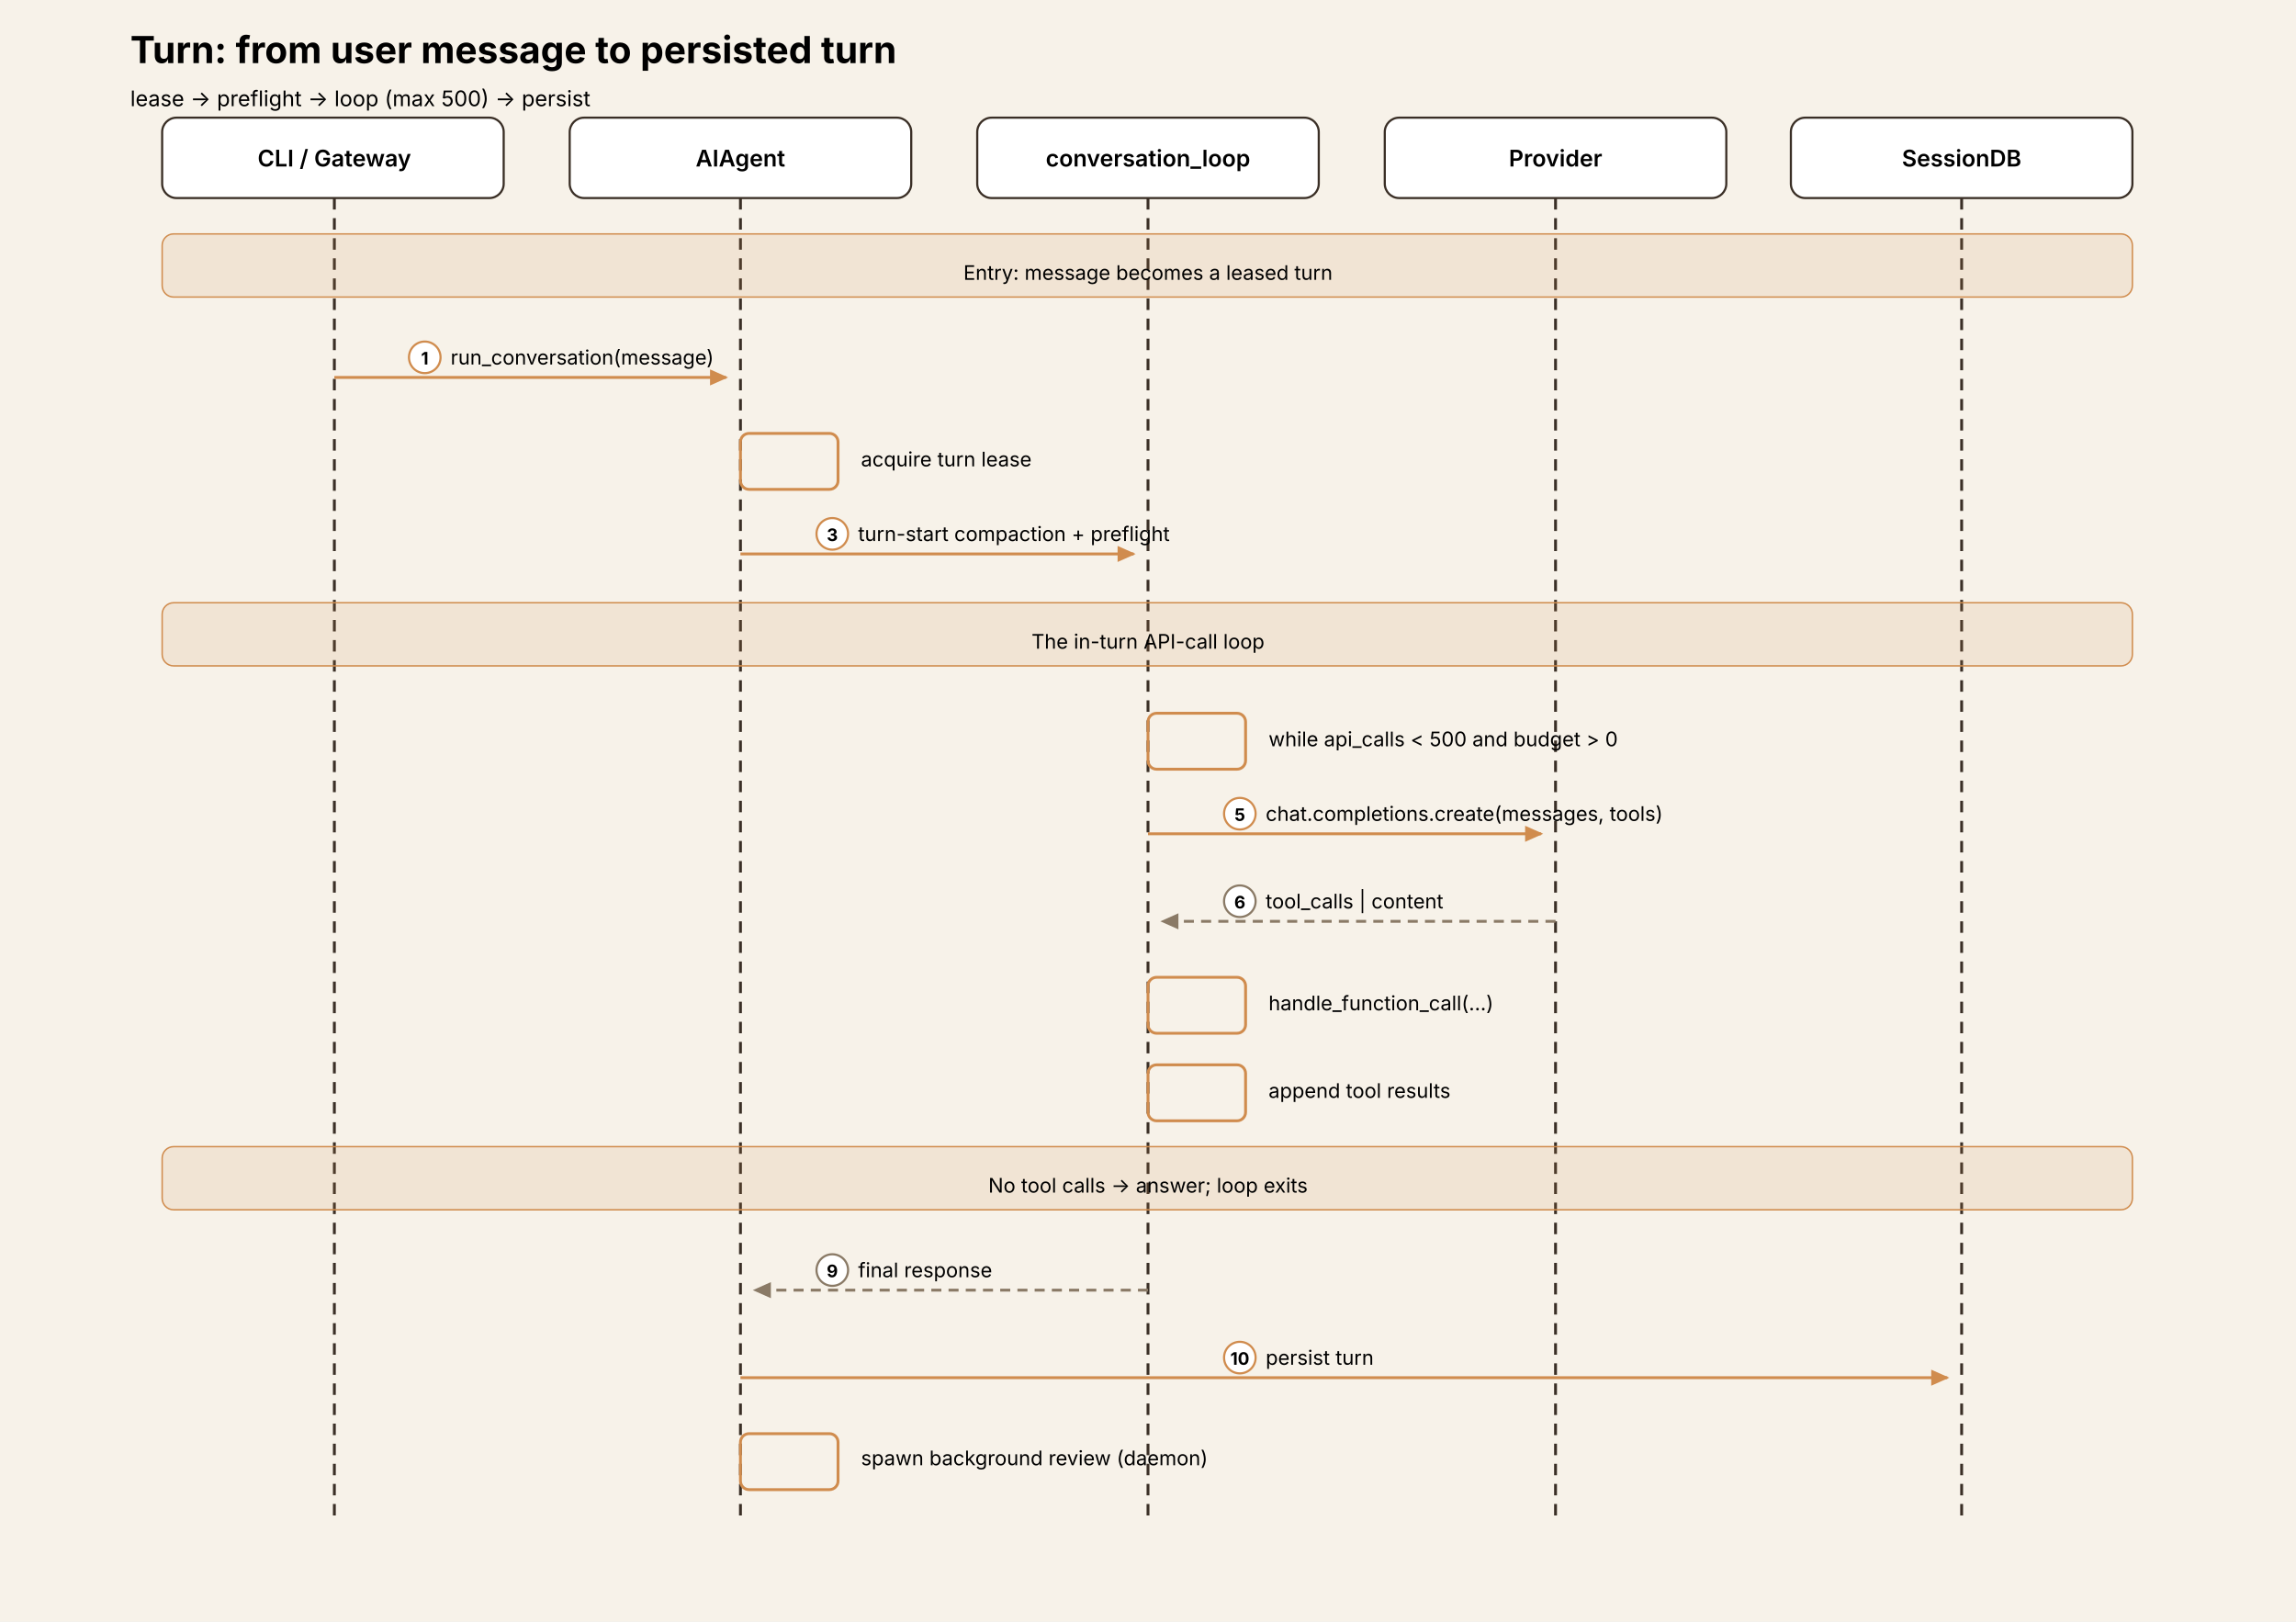
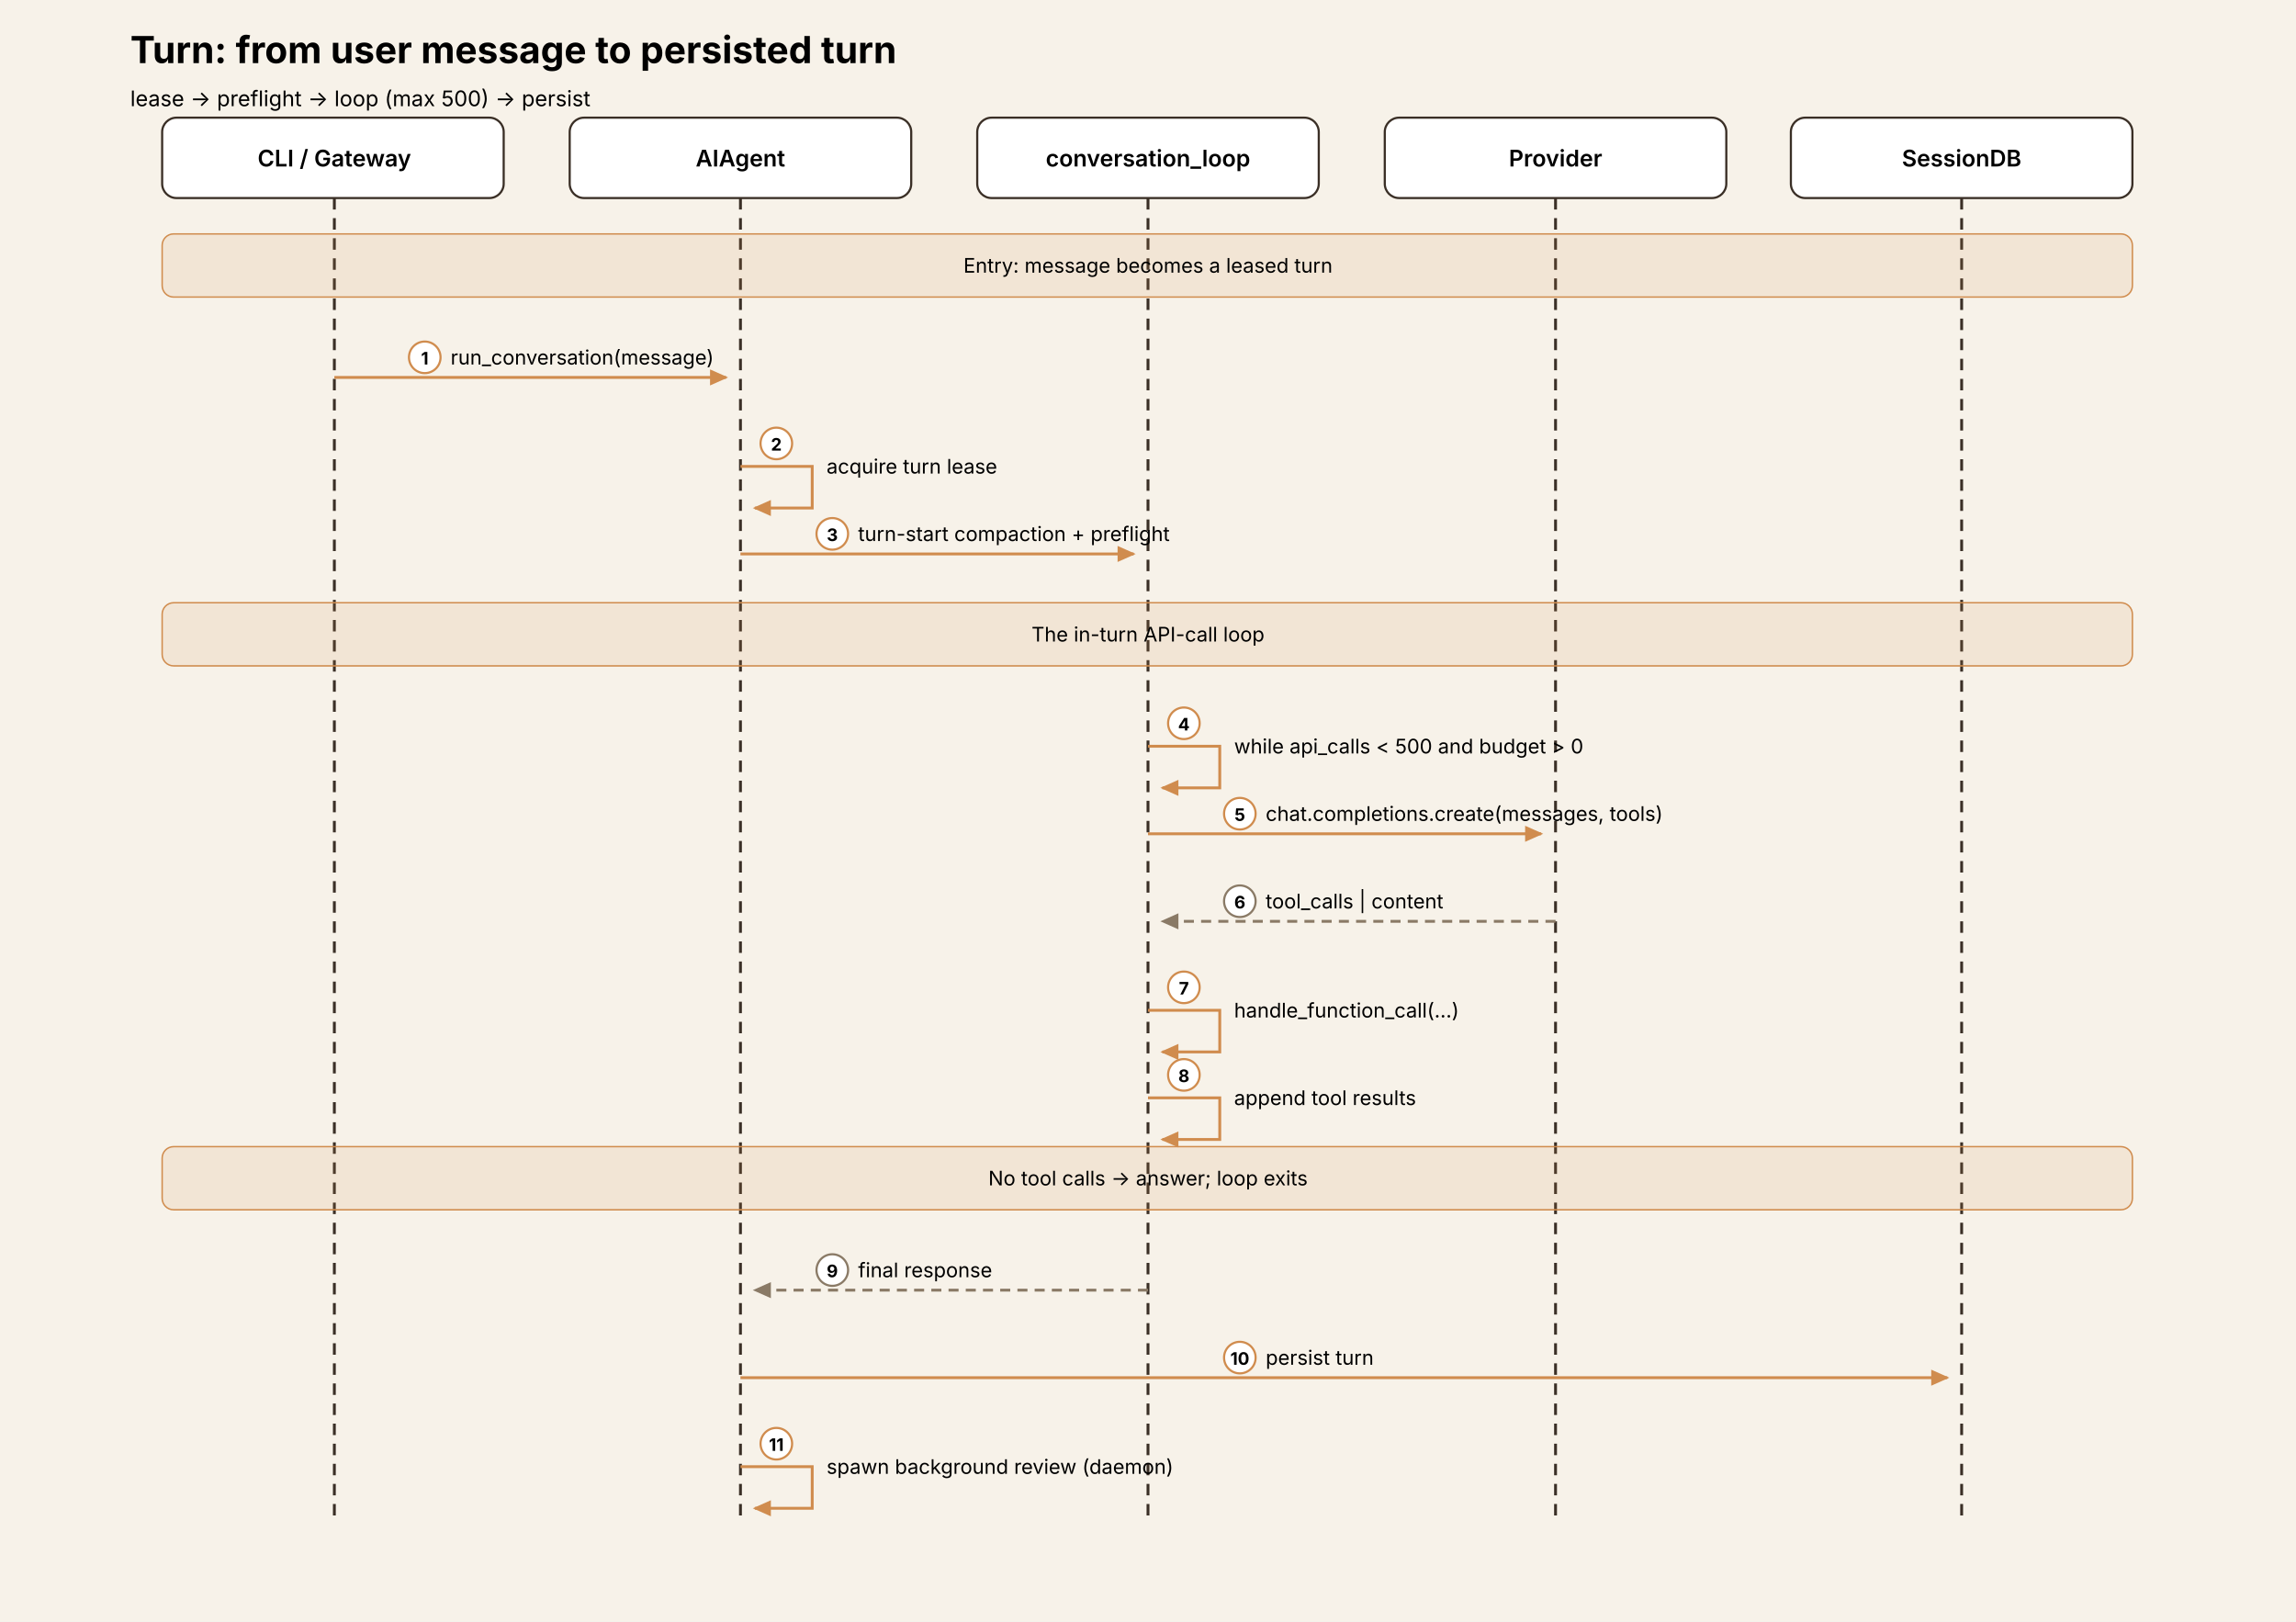
<svg xmlns="http://www.w3.org/2000/svg" viewBox="0 0 1600 1130" width="1600" font-family="system-ui, -apple-system, sans-serif">
  <defs>
    <marker id="arrc" viewBox="0 0 10 10" refX="8" refY="5" markerWidth="7" markerHeight="7" orient="auto-start-reverse">
      <path d="M 0 1 L 9 5 L 0 9 z" fill="#d08c4e" />
    </marker>
    <marker id="arrr" viewBox="0 0 10 10" refX="8" refY="5" markerWidth="7" markerHeight="7" orient="auto-start-reverse">
      <path d="M 0 1 L 9 5 L 0 9 z" fill="#8a7a66" />
    </marker>
  </defs>
  <rect x="0" y="0" width="1600" height="1130" fill="#f7f2e9" />
  <text x="90.78" y="44" font-size="26" font-weight="700" fill="#000000">Turn: from user message to persisted turn</text>
  <text x="90.78" y="74" font-size="15" fill="#000000">lease -&gt; preflight -&gt; loop (max 500) -&gt; persist</text>
  <line x1="233" y1="110" x2="233" y2="1062" stroke="#3a2f26" stroke-width="2" stroke-dasharray="8 6" />
  <rect x="113" y="82" width="238" height="56" rx="10" fill="#ffffff" stroke="#3a2f26" stroke-width="1.5" />
  <text x="233" y="116" text-anchor="middle" font-size="16" font-weight="600" fill="#000000">CLI / Gateway</text>
  <line x1="516" y1="110" x2="516" y2="1062" stroke="#3a2f26" stroke-width="2" stroke-dasharray="8 6" />
  <rect x="397" y="82" width="238" height="56" rx="10" fill="#ffffff" stroke="#3a2f26" stroke-width="1.5" />
  <text x="516" y="116" text-anchor="middle" font-size="16" font-weight="600" fill="#000000">AIAgent</text>
  <line x1="800" y1="110" x2="800" y2="1062" stroke="#3a2f26" stroke-width="2" stroke-dasharray="8 6" />
  <rect x="681" y="82" width="238" height="56" rx="10" fill="#ffffff" stroke="#3a2f26" stroke-width="1.5" />
  <text x="800" y="116" text-anchor="middle" font-size="16" font-weight="600" fill="#000000">conversation_loop</text>
  <line x1="1084" y1="110" x2="1084" y2="1062" stroke="#3a2f26" stroke-width="2" stroke-dasharray="8 6" />
  <rect x="965" y="82" width="238" height="56" rx="10" fill="#ffffff" stroke="#3a2f26" stroke-width="1.5" />
  <text x="1084" y="116" text-anchor="middle" font-size="16" font-weight="600" fill="#000000">Provider</text>
  <line x1="1367" y1="110" x2="1367" y2="1062" stroke="#3a2f26" stroke-width="2" stroke-dasharray="8 6" />
  <rect x="1248" y="82" width="238" height="56" rx="10" fill="#ffffff" stroke="#3a2f26" stroke-width="1.5" />
  <text x="1367" y="116" text-anchor="middle" font-size="16" font-weight="600" fill="#000000">SessionDB</text>
-   <rect x="113" y="163" width="1373" height="44" rx="8" fill="#d08c4e22" stroke="#d08c4e" stroke-width="1" />
-   <text x="800" y="195" text-anchor="middle" font-size="14" fill="#000000">Entry: message becomes a leased turn</text>
+   <rect x="113" y="163" width="1373" height="44" rx="8" fill="#d08c4e" fill-opacity="0.13" stroke="#d08c4e" stroke-width="1" />
+   <text x="800" y="190" text-anchor="middle" font-size="14" fill="#000000">Entry: message becomes a leased turn</text>
  <line x1="233" y1="263" x2="506" y2="263" stroke="#d08c4e" stroke-width="2" marker-end="url(#arrc)" />
  <circle cx="296" cy="249" r="11" fill="#ffffff" stroke="#d08c4e" stroke-width="1.5" />
  <text x="296" y="254" text-anchor="middle" font-size="12" font-weight="700" fill="#000000">1</text>
  <text x="314" y="254" font-size="14" fill="#000000">run_conversation(message)</text>
-   <rect x="516" y="302" width="68" height="39" rx="6" fill="none" stroke="#d08c4e" stroke-width="2" />
-   <text x="600" y="325" font-size="14" fill="#000000">acquire turn lease</text>
+   <path d="M 516 325 h 50 v 29 H 526" fill="none" stroke="#d08c4e" stroke-width="2" marker-end="url(#arrc)" />
+   <circle cx="541" cy="309" r="11" fill="#ffffff" stroke="#d08c4e" stroke-width="1.5" />
+   <text x="541" y="314" text-anchor="middle" font-size="12" font-weight="700" fill="#000000">2</text>
+   <text x="576" y="330" font-size="14" fill="#000000">acquire turn lease</text>
  <line x1="516" y1="386" x2="790" y2="386" stroke="#d08c4e" stroke-width="2" marker-end="url(#arrc)" />
  <circle cx="580" cy="372" r="11" fill="#ffffff" stroke="#d08c4e" stroke-width="1.5" />
  <text x="580" y="377" text-anchor="middle" font-size="12" font-weight="700" fill="#000000">3</text>
  <text x="598" y="377" font-size="14" fill="#000000">turn-start compaction + preflight</text>
-   <rect x="113" y="420" width="1373" height="44" rx="8" fill="#d08c4e22" stroke="#d08c4e" stroke-width="1" />
-   <text x="800" y="452" text-anchor="middle" font-size="14" fill="#000000">The in-turn API-call loop</text>
-   <rect x="800" y="497" width="68" height="39" rx="6" fill="none" stroke="#d08c4e" stroke-width="2" />
-   <text x="884" y="520" font-size="14" fill="#000000">while api_calls &lt; 500 and budget &gt; 0</text>
+   <rect x="113" y="420" width="1373" height="44" rx="8" fill="#d08c4e" fill-opacity="0.13" stroke="#d08c4e" stroke-width="1" />
+   <text x="800" y="447" text-anchor="middle" font-size="14" fill="#000000">The in-turn API-call loop</text>
+   <path d="M 800 520 h 50 v 29 H 810" fill="none" stroke="#d08c4e" stroke-width="2" marker-end="url(#arrc)" />
+   <circle cx="825" cy="504" r="11" fill="#ffffff" stroke="#d08c4e" stroke-width="1.5" />
+   <text x="825" y="509" text-anchor="middle" font-size="12" font-weight="700" fill="#000000">4</text>
+   <text x="860" y="525" font-size="14" fill="#000000">while api_calls &lt; 500 and budget &gt; 0</text>
  <line x1="800" y1="581" x2="1074" y2="581" stroke="#d08c4e" stroke-width="2" marker-end="url(#arrc)" />
  <circle cx="864" cy="567" r="11" fill="#ffffff" stroke="#d08c4e" stroke-width="1.5" />
  <text x="864" y="572" text-anchor="middle" font-size="12" font-weight="700" fill="#000000">5</text>
  <text x="882" y="572" font-size="14" fill="#000000">chat.completions.create(messages, tools)</text>
  <line x1="1084" y1="642" x2="810" y2="642" stroke="#8a7a66" stroke-width="2" stroke-dasharray="7 5" marker-end="url(#arrr)" />
  <circle cx="864" cy="628" r="11" fill="#ffffff" stroke="#8a7a66" stroke-width="1.5" />
  <text x="864" y="633" text-anchor="middle" font-size="12" font-weight="700" fill="#000000">6</text>
  <text x="882" y="633" font-size="14" fill="#000000">tool_calls | content</text>
-   <rect x="800" y="681" width="68" height="39" rx="6" fill="none" stroke="#d08c4e" stroke-width="2" />
-   <text x="884" y="704" font-size="14" fill="#000000">handle_function_call(...)</text>
-   <rect x="800" y="742" width="68" height="39" rx="6" fill="none" stroke="#d08c4e" stroke-width="2" />
-   <text x="884" y="765" font-size="14" fill="#000000">append tool results</text>
-   <rect x="113" y="799" width="1373" height="44" rx="8" fill="#d08c4e22" stroke="#d08c4e" stroke-width="1" />
-   <text x="800" y="831" text-anchor="middle" font-size="14" fill="#000000">No tool calls -&gt; answer; loop exits</text>
+   <path d="M 800 704 h 50 v 29 H 810" fill="none" stroke="#d08c4e" stroke-width="2" marker-end="url(#arrc)" />
+   <circle cx="825" cy="688" r="11" fill="#ffffff" stroke="#d08c4e" stroke-width="1.5" />
+   <text x="825" y="693" text-anchor="middle" font-size="12" font-weight="700" fill="#000000">7</text>
+   <text x="860" y="709" font-size="14" fill="#000000">handle_function_call(...)</text>
+   <path d="M 800 765 h 50 v 29 H 810" fill="none" stroke="#d08c4e" stroke-width="2" marker-end="url(#arrc)" />
+   <circle cx="825" cy="749" r="11" fill="#ffffff" stroke="#d08c4e" stroke-width="1.5" />
+   <text x="825" y="754" text-anchor="middle" font-size="12" font-weight="700" fill="#000000">8</text>
+   <text x="860" y="770" font-size="14" fill="#000000">append tool results</text>
+   <rect x="113" y="799" width="1373" height="44" rx="8" fill="#d08c4e" fill-opacity="0.13" stroke="#d08c4e" stroke-width="1" />
+   <text x="800" y="826" text-anchor="middle" font-size="14" fill="#000000">No tool calls -&gt; answer; loop exits</text>
  <line x1="800" y1="899" x2="526" y2="899" stroke="#8a7a66" stroke-width="2" stroke-dasharray="7 5" marker-end="url(#arrr)" />
  <circle cx="580" cy="885" r="11" fill="#ffffff" stroke="#8a7a66" stroke-width="1.5" />
  <text x="580" y="890" text-anchor="middle" font-size="12" font-weight="700" fill="#000000">9</text>
  <text x="598" y="890" font-size="14" fill="#000000">final response</text>
  <line x1="516" y1="960" x2="1357" y2="960" stroke="#d08c4e" stroke-width="2" marker-end="url(#arrc)" />
  <circle cx="864" cy="946" r="11" fill="#ffffff" stroke="#d08c4e" stroke-width="1.5" />
  <text x="864" y="951" text-anchor="middle" font-size="12" font-weight="700" fill="#000000">10</text>
  <text x="882" y="951" font-size="14" fill="#000000">persist turn</text>
-   <rect x="516" y="999" width="68" height="39" rx="6" fill="none" stroke="#d08c4e" stroke-width="2" />
-   <text x="600" y="1021" font-size="14" fill="#000000">spawn background review (daemon)</text>
+   <path d="M 516 1022 h 50 v 29 H 526" fill="none" stroke="#d08c4e" stroke-width="2" marker-end="url(#arrc)" />
+   <circle cx="541" cy="1006" r="11" fill="#ffffff" stroke="#d08c4e" stroke-width="1.5" />
+   <text x="541" y="1011" text-anchor="middle" font-size="12" font-weight="700" fill="#000000">11</text>
+   <text x="576" y="1027" font-size="14" fill="#000000">spawn background review (daemon)</text>
</svg>
